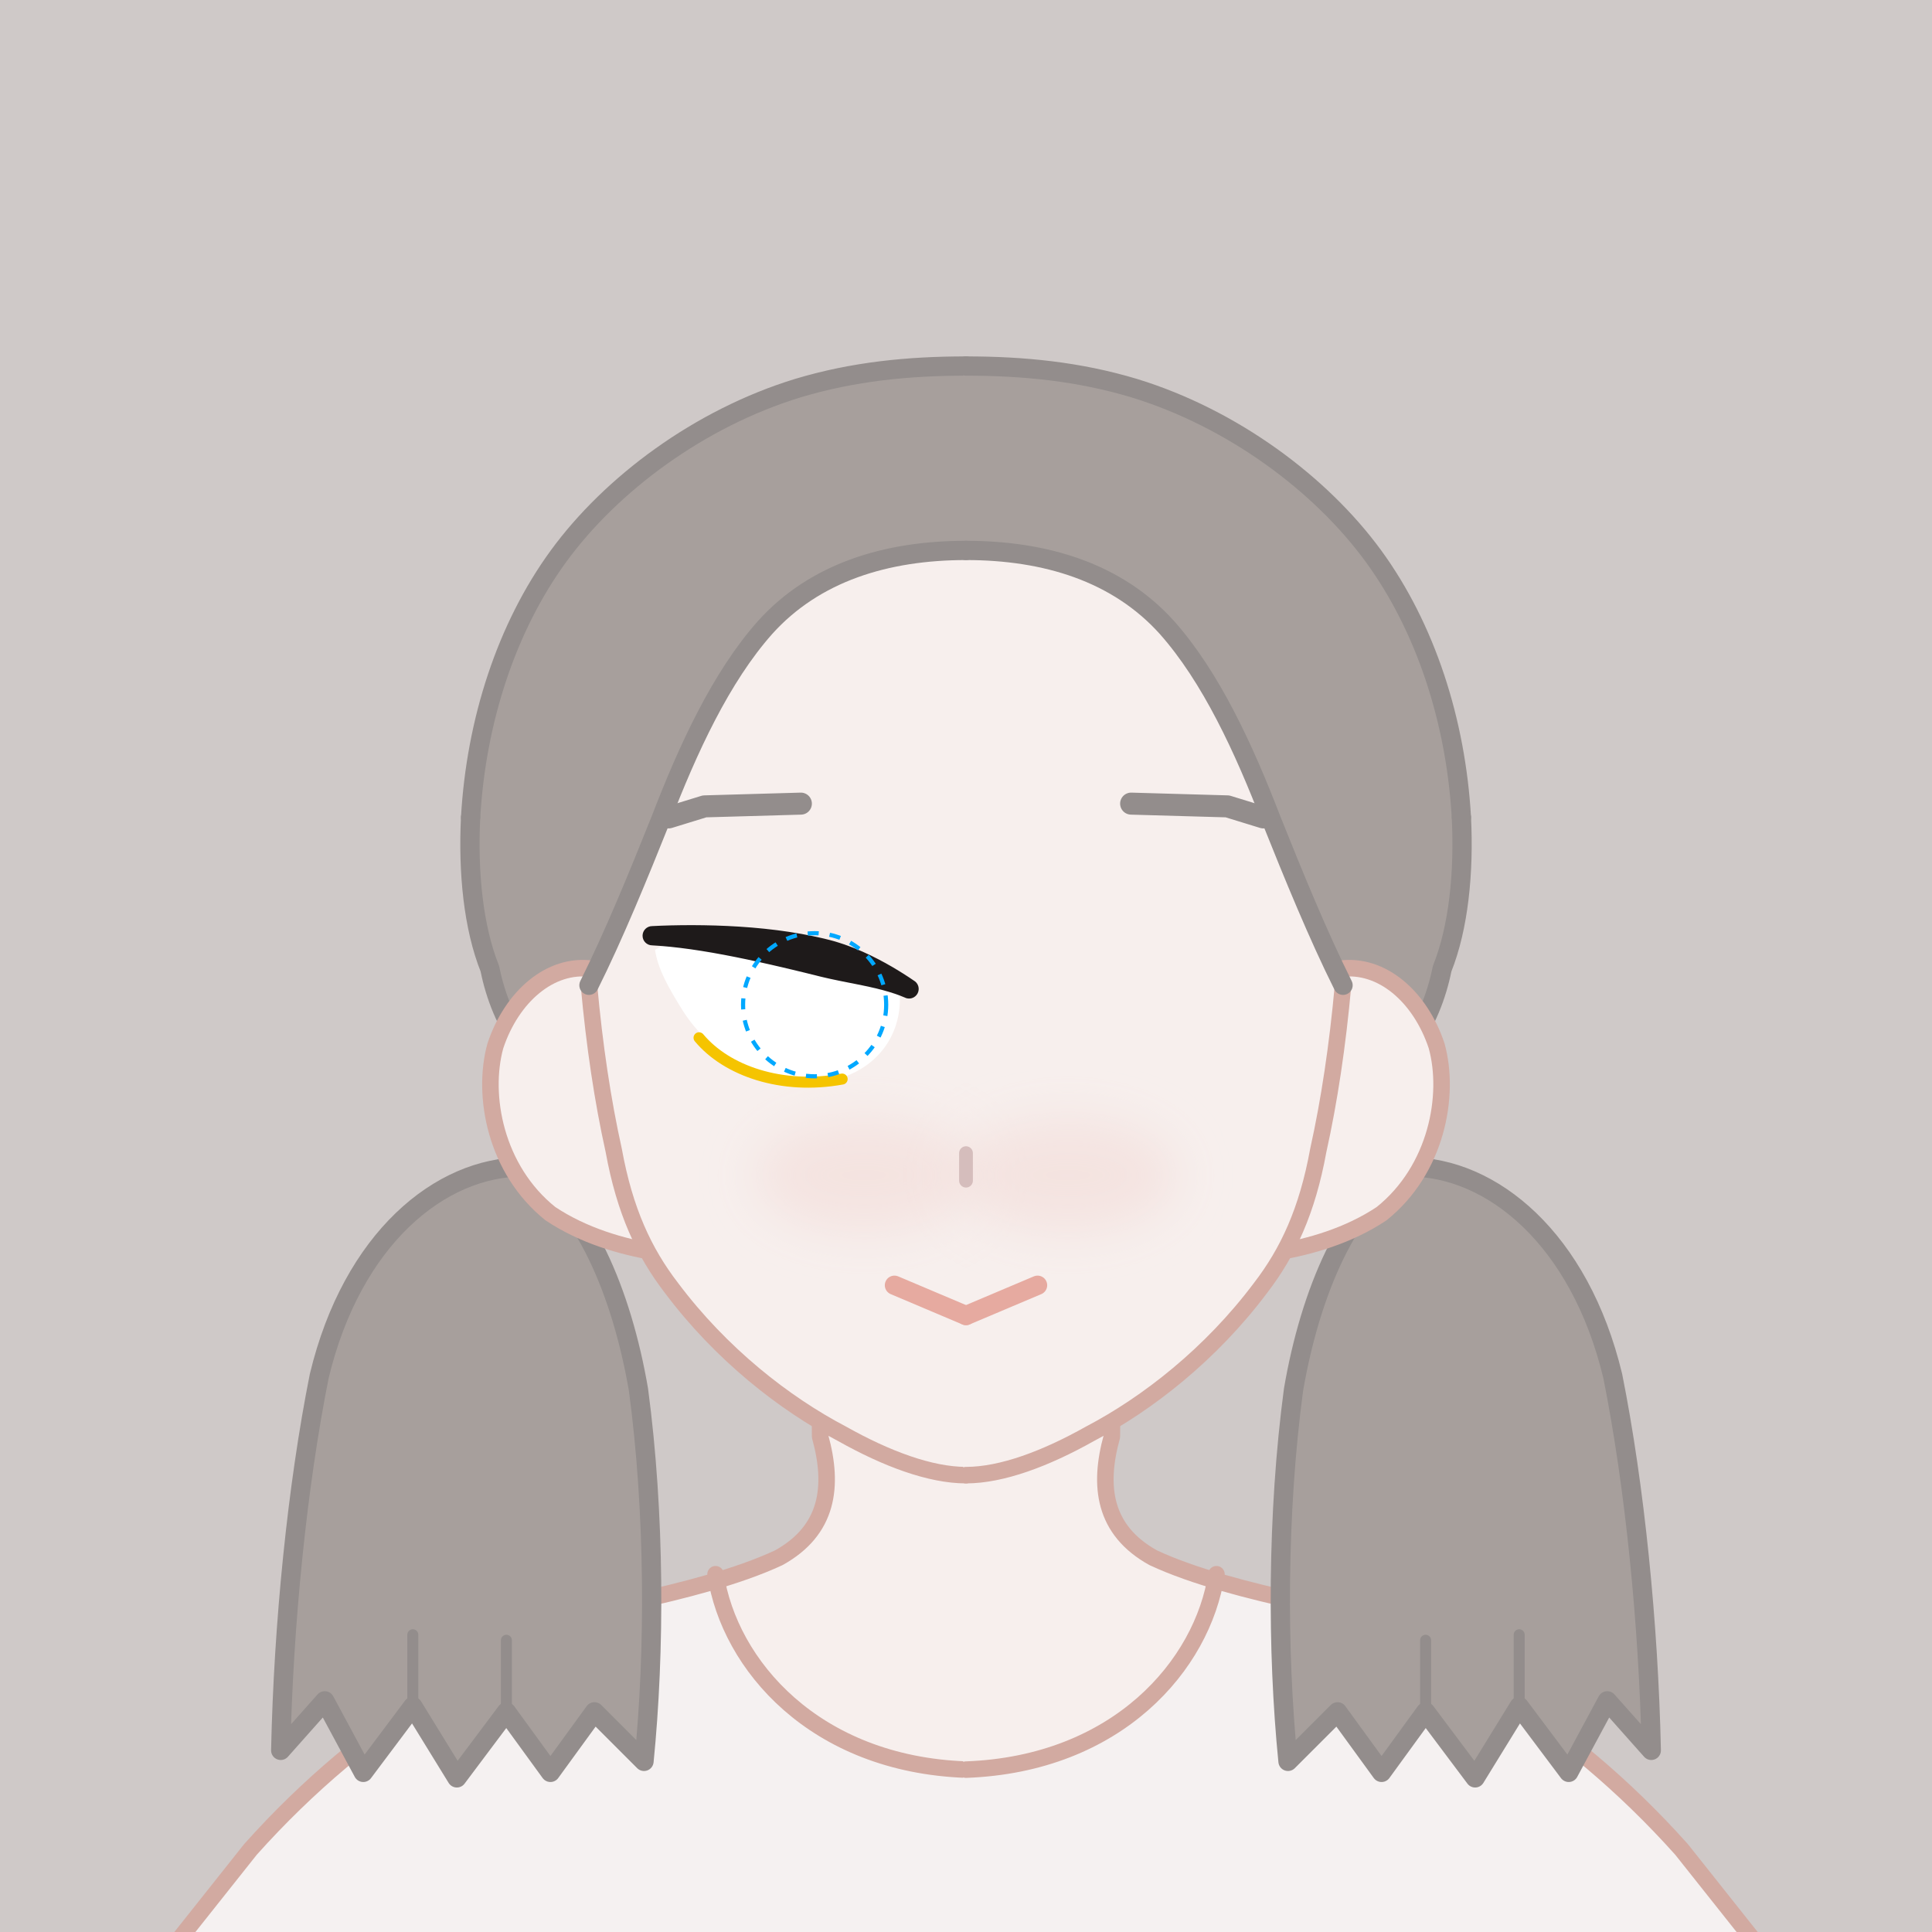
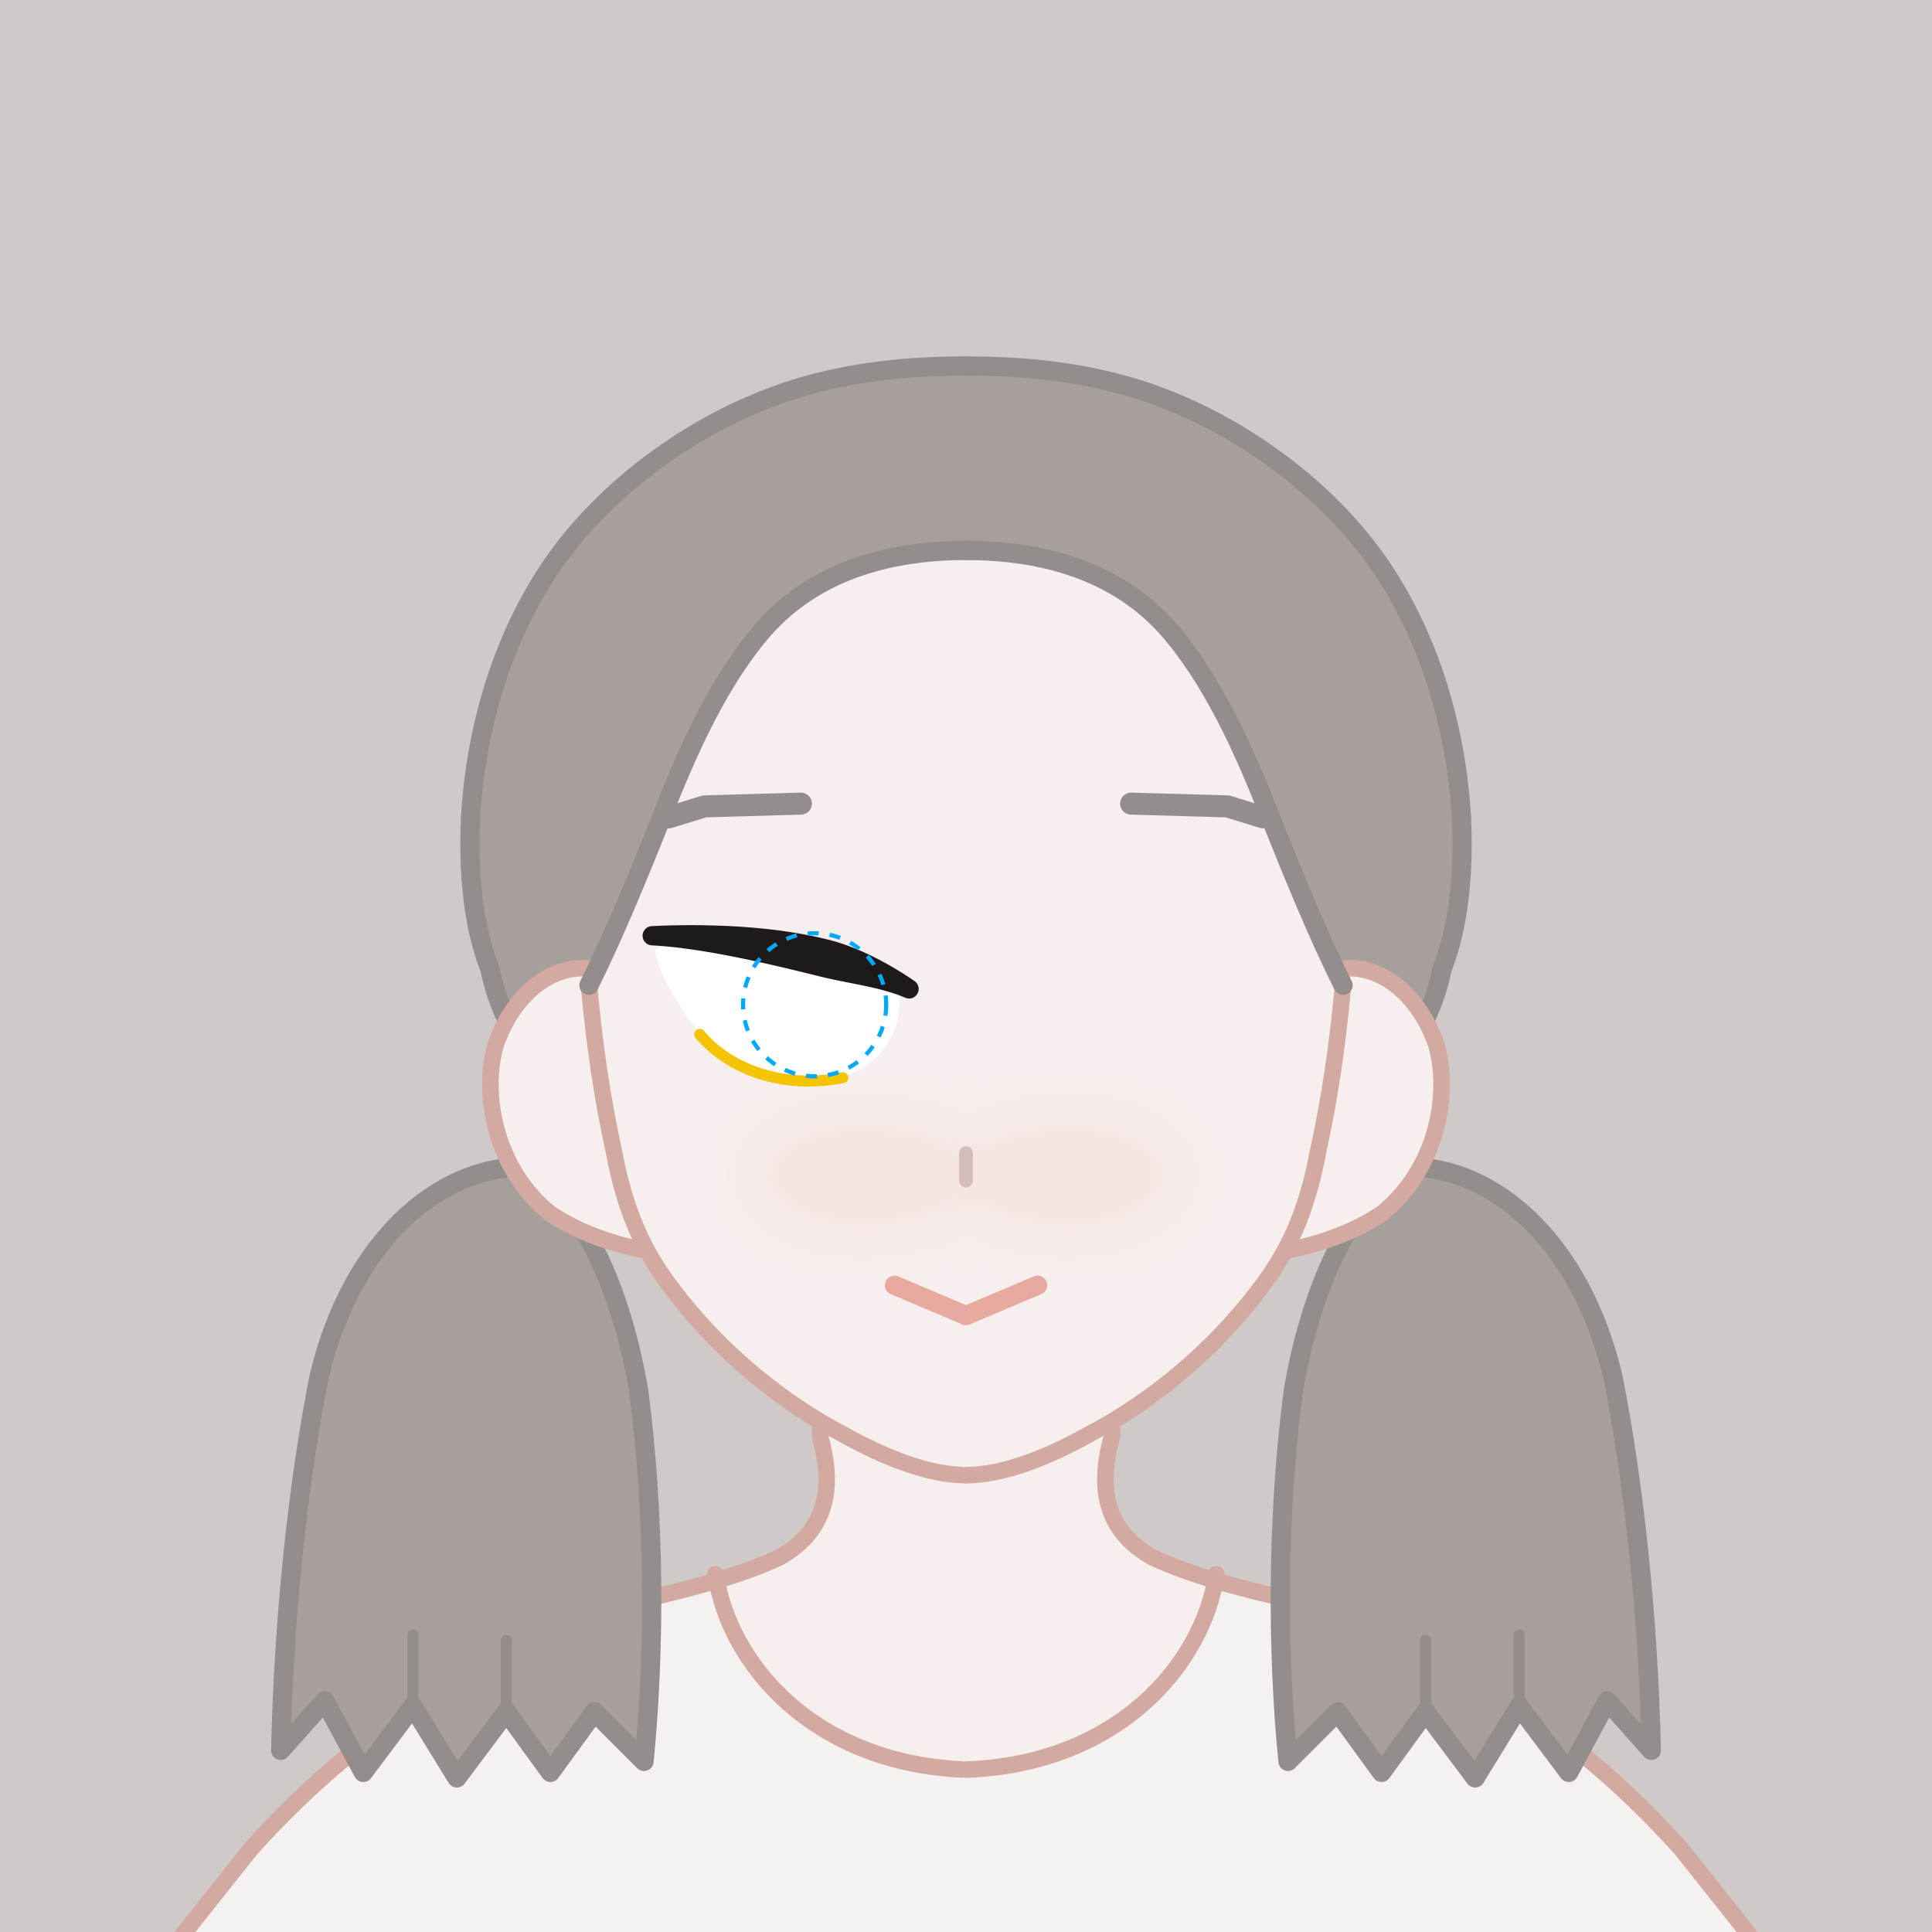
<svg xmlns="http://www.w3.org/2000/svg" width="702" height="702" viewBox="0 0 702 702">
  <defs>
-     <clipPath id="clip-path-3">
+     <clipPath id="clip-path-1">
      <path d="M242 389.2 L386 389.2 L386 464.8 L242 464.8 Z" />
    </clipPath>
    <filter id="filter-1" filterUnits="userSpaceOnUse" x="245" y="377" width="138" height="100" color-interpolation-filters="sRGB">
      <feGaussianBlur in="SourceGraphic" stdDeviation="9" color-interpolation-filters="linearRGB" />
    </filter>
-     <clipPath id="clip-path-4">
+     <clipPath id="clip-path-2">
      <path d="M460 389.2 L316 389.2 L316 464.8 L460 464.8 Z" />
    </clipPath>
    <filter id="filter-2" filterUnits="userSpaceOnUse" x="319" y="377" width="138" height="100" color-interpolation-filters="sRGB">
      <feGaussianBlur in="SourceGraphic" stdDeviation="9" color-interpolation-filters="linearRGB" />
    </filter>
  </defs>
  <g id="Layer_1" data-name="Layer 1">
    <g id="_ref">
      <g opacity="0.5">
        <rect x="0" y="0" width="702" height="702" fill="#ada19f" />
        <g data-layer="body">
          <g>
            <path d="M260 573 L230 582 C183 596 133 625 91 672 L60 712 L352 712 L352 643 C296 641 265 605 260 573 Z" fill="#f9f2f1" />
            <path d="M296 490 L298 522 C303 540 301 556 283 566 L260 573 C265 605 296 641 352 643 L352 490 Z" fill="#fdeeea" />
            <path d="M230 582 C183 596 133 625 91 672 L64 706" fill="none" stroke="#b46352" stroke-width="6" stroke-linecap="round" stroke-linejoin="round" />
            <path d="M296 500 C298 510 298 516 298 522 C303 540 301 556 283 566 C268 573 248 578 230 582" fill="none" stroke="#b46352" stroke-width="6" stroke-linecap="round" stroke-linejoin="round" />
            <path d="M260 572 C265 605 296 641 351 643" fill="none" stroke="#b46352" stroke-width="6" stroke-linecap="round" stroke-linejoin="round" />
          </g>
          <g>
            <path d="M442 573 L472 582 C519 596 569 625 611 672 L642 712 L350 712 L350 643 C406 641 437 605 442 573 Z" fill="#f9f2f1" />
            <path d="M406 490 L404 522 C399 540 401 556 419 566 L442 573 C437 605 406 641 350 643 L350 490 Z" fill="#fdeeea" />
            <path d="M472 582 C519 596 569 625 611 672 L638 706" fill="none" stroke="#b46352" stroke-width="6" stroke-linecap="round" stroke-linejoin="round" />
            <path d="M406 500 C404 510 404 516 404 522 C399 540 401 556 419 566 C434 573 454 578 472 582" fill="none" stroke="#b46352" stroke-width="6" stroke-linecap="round" stroke-linejoin="round" />
            <path d="M442 572 C437 605 406 641 351 643" fill="none" stroke="#b46352" stroke-width="6" stroke-linecap="round" stroke-linejoin="round" />
          </g>
        </g>
        <g data-layer="hairMid">
          <g>
            <path d="M190 424 C160 424 128 450 116 500 C108 540 103 590 102 636 L118 618 L132 644 L150 620 L166 646 L184 622 L200 644 L216 622 L234 640 C238 600 238 550 232 505 C226 470 212 436 190 424 Z" fill="#5d4e48" />
            <path d="M190 424 C160 424 128 450 116 500 C108 540 103 590 102 636 L118 618 L132 644 L150 620 L166 646 L184 622 L200 644 L216 622 L234 640 C238 600 238 550 232 505 C226 470 212 436 190 424 Z" fill="none" stroke="#352a27" stroke-width="7" stroke-linecap="round" stroke-linejoin="round" />
            <line x1="150" y1="620" x2="150" y2="594" fill="none" stroke="#352a27" stroke-width="4" stroke-linecap="round" stroke-linejoin="round" />
            <line x1="184" y1="622" x2="184" y2="596" fill="none" stroke="#352a27" stroke-width="4" stroke-linecap="round" stroke-linejoin="round" />
          </g>
          <g>
            <path d="M512 424 C542 424 574 450 586 500 C594 540 599 590 600 636 L584 618 L570 644 L552 620 L536 646 L518 622 L502 644 L486 622 L468 640 C464 600 464 550 470 505 C476 470 490 436 512 424 Z" fill="#5d4e48" />
            <path d="M512 424 C542 424 574 450 586 500 C594 540 599 590 600 636 L584 618 L570 644 L552 620 L536 646 L518 622 L502 644 L486 622 L468 640 C464 600 464 550 470 505 C476 470 490 436 512 424 Z" fill="none" stroke="#352a27" stroke-width="7" stroke-linecap="round" stroke-linejoin="round" />
            <line x1="552" y1="620" x2="552" y2="594" fill="none" stroke="#352a27" stroke-width="4" stroke-linecap="round" stroke-linejoin="round" />
            <line x1="518" y1="622" x2="518" y2="596" fill="none" stroke="#352a27" stroke-width="4" stroke-linecap="round" stroke-linejoin="round" />
          </g>
        </g>
        <g data-layer="hairBase">
          <g>
            <path d="M352 133 L351 133 C330 133 310 135 290 141 C254 152 222 176 203 202 C184 228 173 262 171 297 C170 317 172 337 178 352 C180 362 184 372 190 380 L198 386 L352 386 Z" fill="#5d4e48" />
            <path d="M351 133 C330 133 310 135 290 141 C254 152 222 176 203 202 C184 228 173 262 171 297" fill="none" stroke="#352a27" stroke-width="7" stroke-linecap="round" stroke-linejoin="round" />
            <path d="M171 297 C170 317 172 337 178 352 C180 362 184 372 190 380" fill="none" stroke="#352a27" stroke-width="7" stroke-linecap="round" stroke-linejoin="round" />
          </g>
          <g>
            <path d="M350 133 L351 133 C372 133 392 135 412 141 C448 152 480 176 499 202 C518 228 529 262 531 297 C532 317 530 337 524 352 C522 362 518 372 512 380 L504 386 L350 386 Z" fill="#5d4e48" />
            <path d="M351 133 C372 133 392 135 412 141 C448 152 480 176 499 202 C518 228 529 262 531 297" fill="none" stroke="#352a27" stroke-width="7" stroke-linecap="round" stroke-linejoin="round" />
            <path d="M531 297 C532 317 530 337 524 352 C522 362 518 372 512 380" fill="none" stroke="#352a27" stroke-width="7" stroke-linecap="round" stroke-linejoin="round" />
          </g>
        </g>
        <g data-layer="ear">
          <g>
            <path d="M215 352 C200 350 186 362 180 380 C175 398 180 425 200 441 C212 449 226 453 238 455 L225 380 Z" fill="#fdeeea" />
            <path d="M215 352 C200 350 186 362 180 380 C175 398 180 425 200 441 C212 449 226 453 238 455" fill="none" stroke="#b46352" stroke-width="6" stroke-linecap="round" stroke-linejoin="round" />
          </g>
          <g>
            <path d="M487 352 C502 350 516 362 522 380 C527 398 522 425 502 441 C490 449 476 453 464 455 L477 380 Z" fill="#fdeeea" />
            <path d="M487 352 C502 350 516 362 522 380 C527 398 522 425 502 441 C490 449 476 453 464 455" fill="none" stroke="#b46352" stroke-width="6" stroke-linecap="round" stroke-linejoin="round" />
          </g>
        </g>
        <g data-layer="face">
          <g>
            <path d="M352 200 L351 200 C322 200 296 208 278 228 C262 246 250 272 240 298 C232 318 223 340 214 358 C216 380 219 400 223 418 C227 440 234 455 244 468 C262 492 285 510 306 521 C322 530 338 536 351 536 L352 536 Z" fill="#fdeeea" />
            <path d="M214 358 C216 380 219 400 223 418 C227 440 234 455 244 468 C262 492 285 510 306 521 C322 530 338 536 351 536" fill="none" stroke="#b46352" stroke-width="6" stroke-linecap="round" stroke-linejoin="round" />
          </g>
          <g>
            <path d="M350 200 L351 200 C380 200 406 208 424 228 C440 246 452 272 462 298 C470 318 479 340 488 358 C486 380 483 400 479 418 C475 440 468 455 458 468 C440 492 417 510 396 521 C380 530 364 536 351 536 L350 536 Z" fill="#fdeeea" />
            <path d="M488 358 C486 380 483 400 479 418 C475 440 468 455 458 468 C440 492 417 510 396 521 C380 530 364 536 351 536" fill="none" stroke="#b46352" stroke-width="6" stroke-linecap="round" stroke-linejoin="round" />
          </g>
        </g>
        <g data-layer="makeup">
-           <g clip-path="url(#clip-path-3)">
+           <g clip-path="url(#clip-path-1)">
            <g filter="url(#filter-1)">
              <ellipse cx="314" cy="427" rx="40" ry="21" fill="#f3bfb8" opacity="0.5" />
            </g>
          </g>
-           <g clip-path="url(#clip-path-4)">
+           <g clip-path="url(#clip-path-2)">
            <g filter="url(#filter-2)">
              <ellipse cx="388" cy="427" rx="40" ry="21" fill="#f3bfb8" opacity="0.5" />
            </g>
          </g>
        </g>
        <g data-layer="mouth">
          <line x1="325" y1="467" x2="351" y2="478" fill="none" stroke="#dc6450" stroke-width="7" stroke-linecap="round" stroke-linejoin="round" />
          <line x1="377" y1="467" x2="351" y2="478" fill="none" stroke="#dc6450" stroke-width="7" stroke-linecap="round" stroke-linejoin="round" />
          <line x1="351" y1="419" x2="351" y2="429" fill="none" stroke="#b98a88" stroke-width="5" stroke-linecap="round" />
        </g>
        <g data-layer="hairLine">
          <path d="M351 200 C322 200 296 208 278 228 C262 246 250 272 240 298 C232 318 223 340 214 358" fill="none" stroke="#352a27" stroke-width="7" stroke-linecap="round" stroke-linejoin="round" />
          <path d="M351 200 C380 200 406 208 424 228 C440 246 452 272 462 298 C470 318 479 340 488 358" fill="none" stroke="#352a27" stroke-width="7" stroke-linecap="round" stroke-linejoin="round" />
        </g>
        <g data-layer="brow">
          <polyline points="243,297 256,293 291,292" fill="none" stroke="#352a27" stroke-width="8" stroke-linecap="round" stroke-linejoin="round" />
          <polyline points="459,297 446,293 411,292" fill="none" stroke="#352a27" stroke-width="8" stroke-linecap="round" stroke-linejoin="round" />
        </g>
      </g>
    </g>
    <g id="white">
      <path d="M238 345.081 C256 335.081 292 336.081 326 355.081 C330 371.081 322 389.081 300 393.081 C278 395.081 258 383.081 248 367.081 C243 359.081 239 352.081 238 345.081 Z" fill="#ffffff" />
    </g>
    <g id="upper">
      <polygon points="237.012,336.5 239.75,336.375 240.34,336.349 242.558,336.282 243.928,336.238 245.367,336.215 247.712,336.171 248.177,336.171 250.92,336.157 251.685,336.154 253.732,336.174 255.79,336.193 256.546,336.212 259.288,336.274 260.032,336.293 262.104,336.373 264.361,336.462 264.92,336.495 267.659,336.643 268.79,336.709 270.477,336.832 273.212,337.033 273.283,337.041 276.027,337.294 277.832,337.468 278.845,337.584 281.567,337.897 282.401,337.998 284.379,338.27 286.842,338.619 287.19,338.677 289.892,339.119 291.22,339.344 292.691,339.623 295.337,340.139 295.484,340.171 298.157,340.759 299.35,341.029 300.929,341.422 302.323,341.785 303.092,341.994 303.82,342.212 305.195,342.642 306.565,343.093 306.696,343.133 308.036,343.617 309.388,344.126 310.013,344.362 310.844,344.699 312.177,345.261 313.189,345.69 313.616,345.879 314.931,346.488 316.126,347.042 316.354,347.148 317.651,347.8 318.897,348.423 319.052,348.498 320.331,349.186 321.492,349.804 321.715,349.922 322.977,350.643 323.891,351.155 324.337,351.415 325.582,352.162 326.161,352.499 326.918,352.968 328.149,353.737 328.24,353.786 329.462,354.58 330.182,355.041 330.764,355.434 331.962,356.247 332.532,356.628 333.017,357.114 333.398,357.684 333.661,358.318 333.794,358.991 333.794,359.677 333.66,360.35 333.397,360.984 333.016,361.554 332.53,362.039 331.96,362.42 331.326,362.683 330.653,362.816 329.967,362.816 329.294,362.682 328.66,362.419 327.319,361.874 326.765,361.659 326.06,361.41 324.739,360.938 326.514,357.374 324.839,360.986 324.794,360.971 323.412,360.529 322.663,360.299 322.122,360.152 320.725,359.754 320.334,359.651 319.424,359.426 318.016,359.066 317.88,359.04 316.709,358.776 315.294,358.447 315.235,358.441 313.981,358.181 312.563,357.873 312.431,357.851 311.253,357.622 309.834,357.328 309.49,357.262 308.525,357.08 310.351,351.171 308.525,357.08 307.107,356.792 306.345,356.637 305.805,356.536 304.39,356.246 303.112,355.974 303.093,355.974 301.683,355.675 300.277,355.356 299.651,355.209 298.987,355.058 297.588,354.719 296.121,354.347 295.043,354.086 292.386,353.428 292.346,353.417 289.831,352.814 288.481,352.481 287.272,352.199 284.608,351.566 284.365,351.505 282.039,350.973 280.189,350.539 279.464,350.378 276.789,349.781 275.886,349.574 274.202,349.213 271.551,348.641 272.438,342.844 271.635,348.654 271.607,348.648 268.92,348.1 267.343,347.772 266.312,347.571 263.619,347.05 264.27,341.772 263.619,347.05 263.144,346.955 260.997,346.565 259.029,346.207 258.369,346.095 255.662,345.646 254.986,345.531 253.021,345.234 251.065,344.94 250.376,344.847 247.656,344.49 247.263,344.436 245,344.181 243.637,344.028 242.34,343.908 240.198,343.716 239.677,343.679 236.942,343.5 236.26,343.426 235.606,343.22 235.004,342.891 234.478,342.45 234.048,341.916 233.73,341.307 233.538,340.649 233.477,339.965 233.551,339.283 233.757,338.629 234.086,338.027 234.527,337.501 235.061,337.071 235.67,336.753 236.328,336.561" fill="#1e1a1a" />
    </g>
    <g id="lower">
-       <path d="M254 377.081 C264 389.081 284 396.081 306 392.081" fill="none" stroke="#f5c400" stroke-width="4" stroke-linecap="round" stroke-linejoin="round" />
+       <path d="M254.25 375.831 C264.25 387.831 283.352 395.994 306.25 391.581" fill="none" stroke="#f5c400" stroke-width="4" stroke-linecap="round" stroke-linejoin="round" />
    </g>
    <path id="iris" d="M322 365.081 C322 379.44 310.359 391.081 296 391.081 C281.641 391.081 270 379.44 270 365.081 C270 350.722 281.641 339.081 296 339.081 C310.359 339.081 322 350.722 322 365.081 Z" fill="none" stroke="#00a8ff" stroke-width="1.5" stroke-dasharray="4 4" />
  </g>
</svg>
